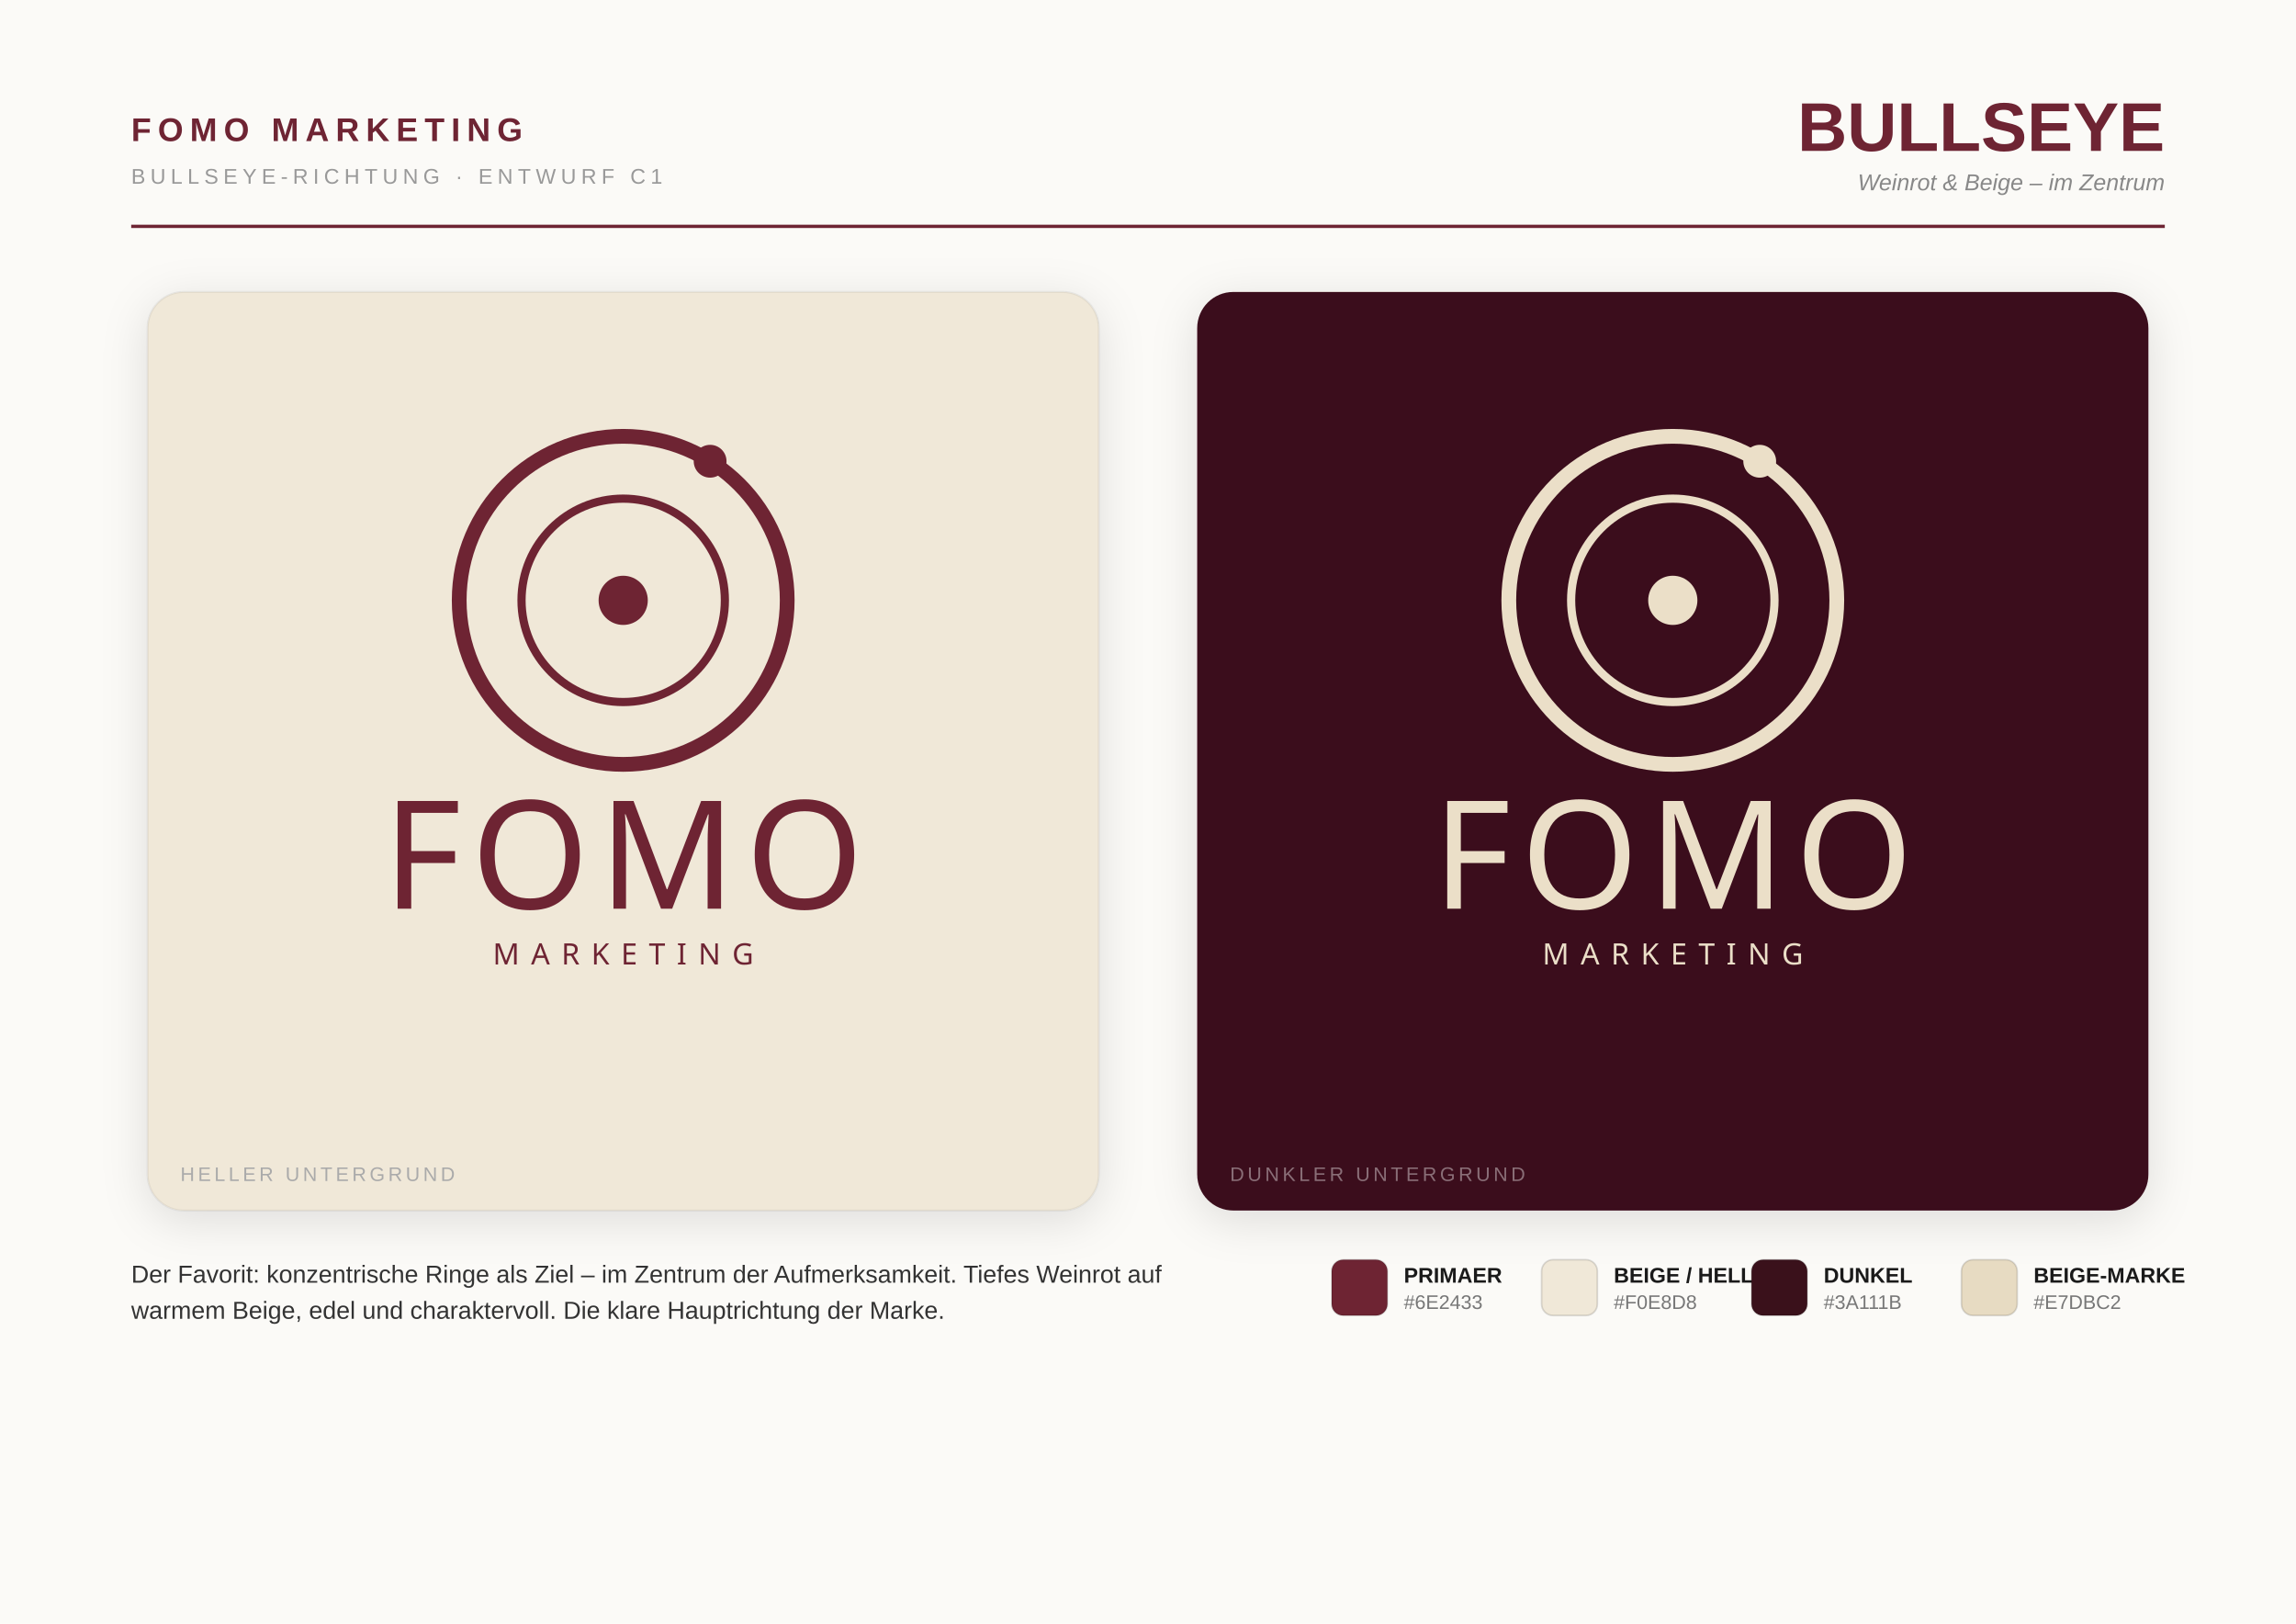
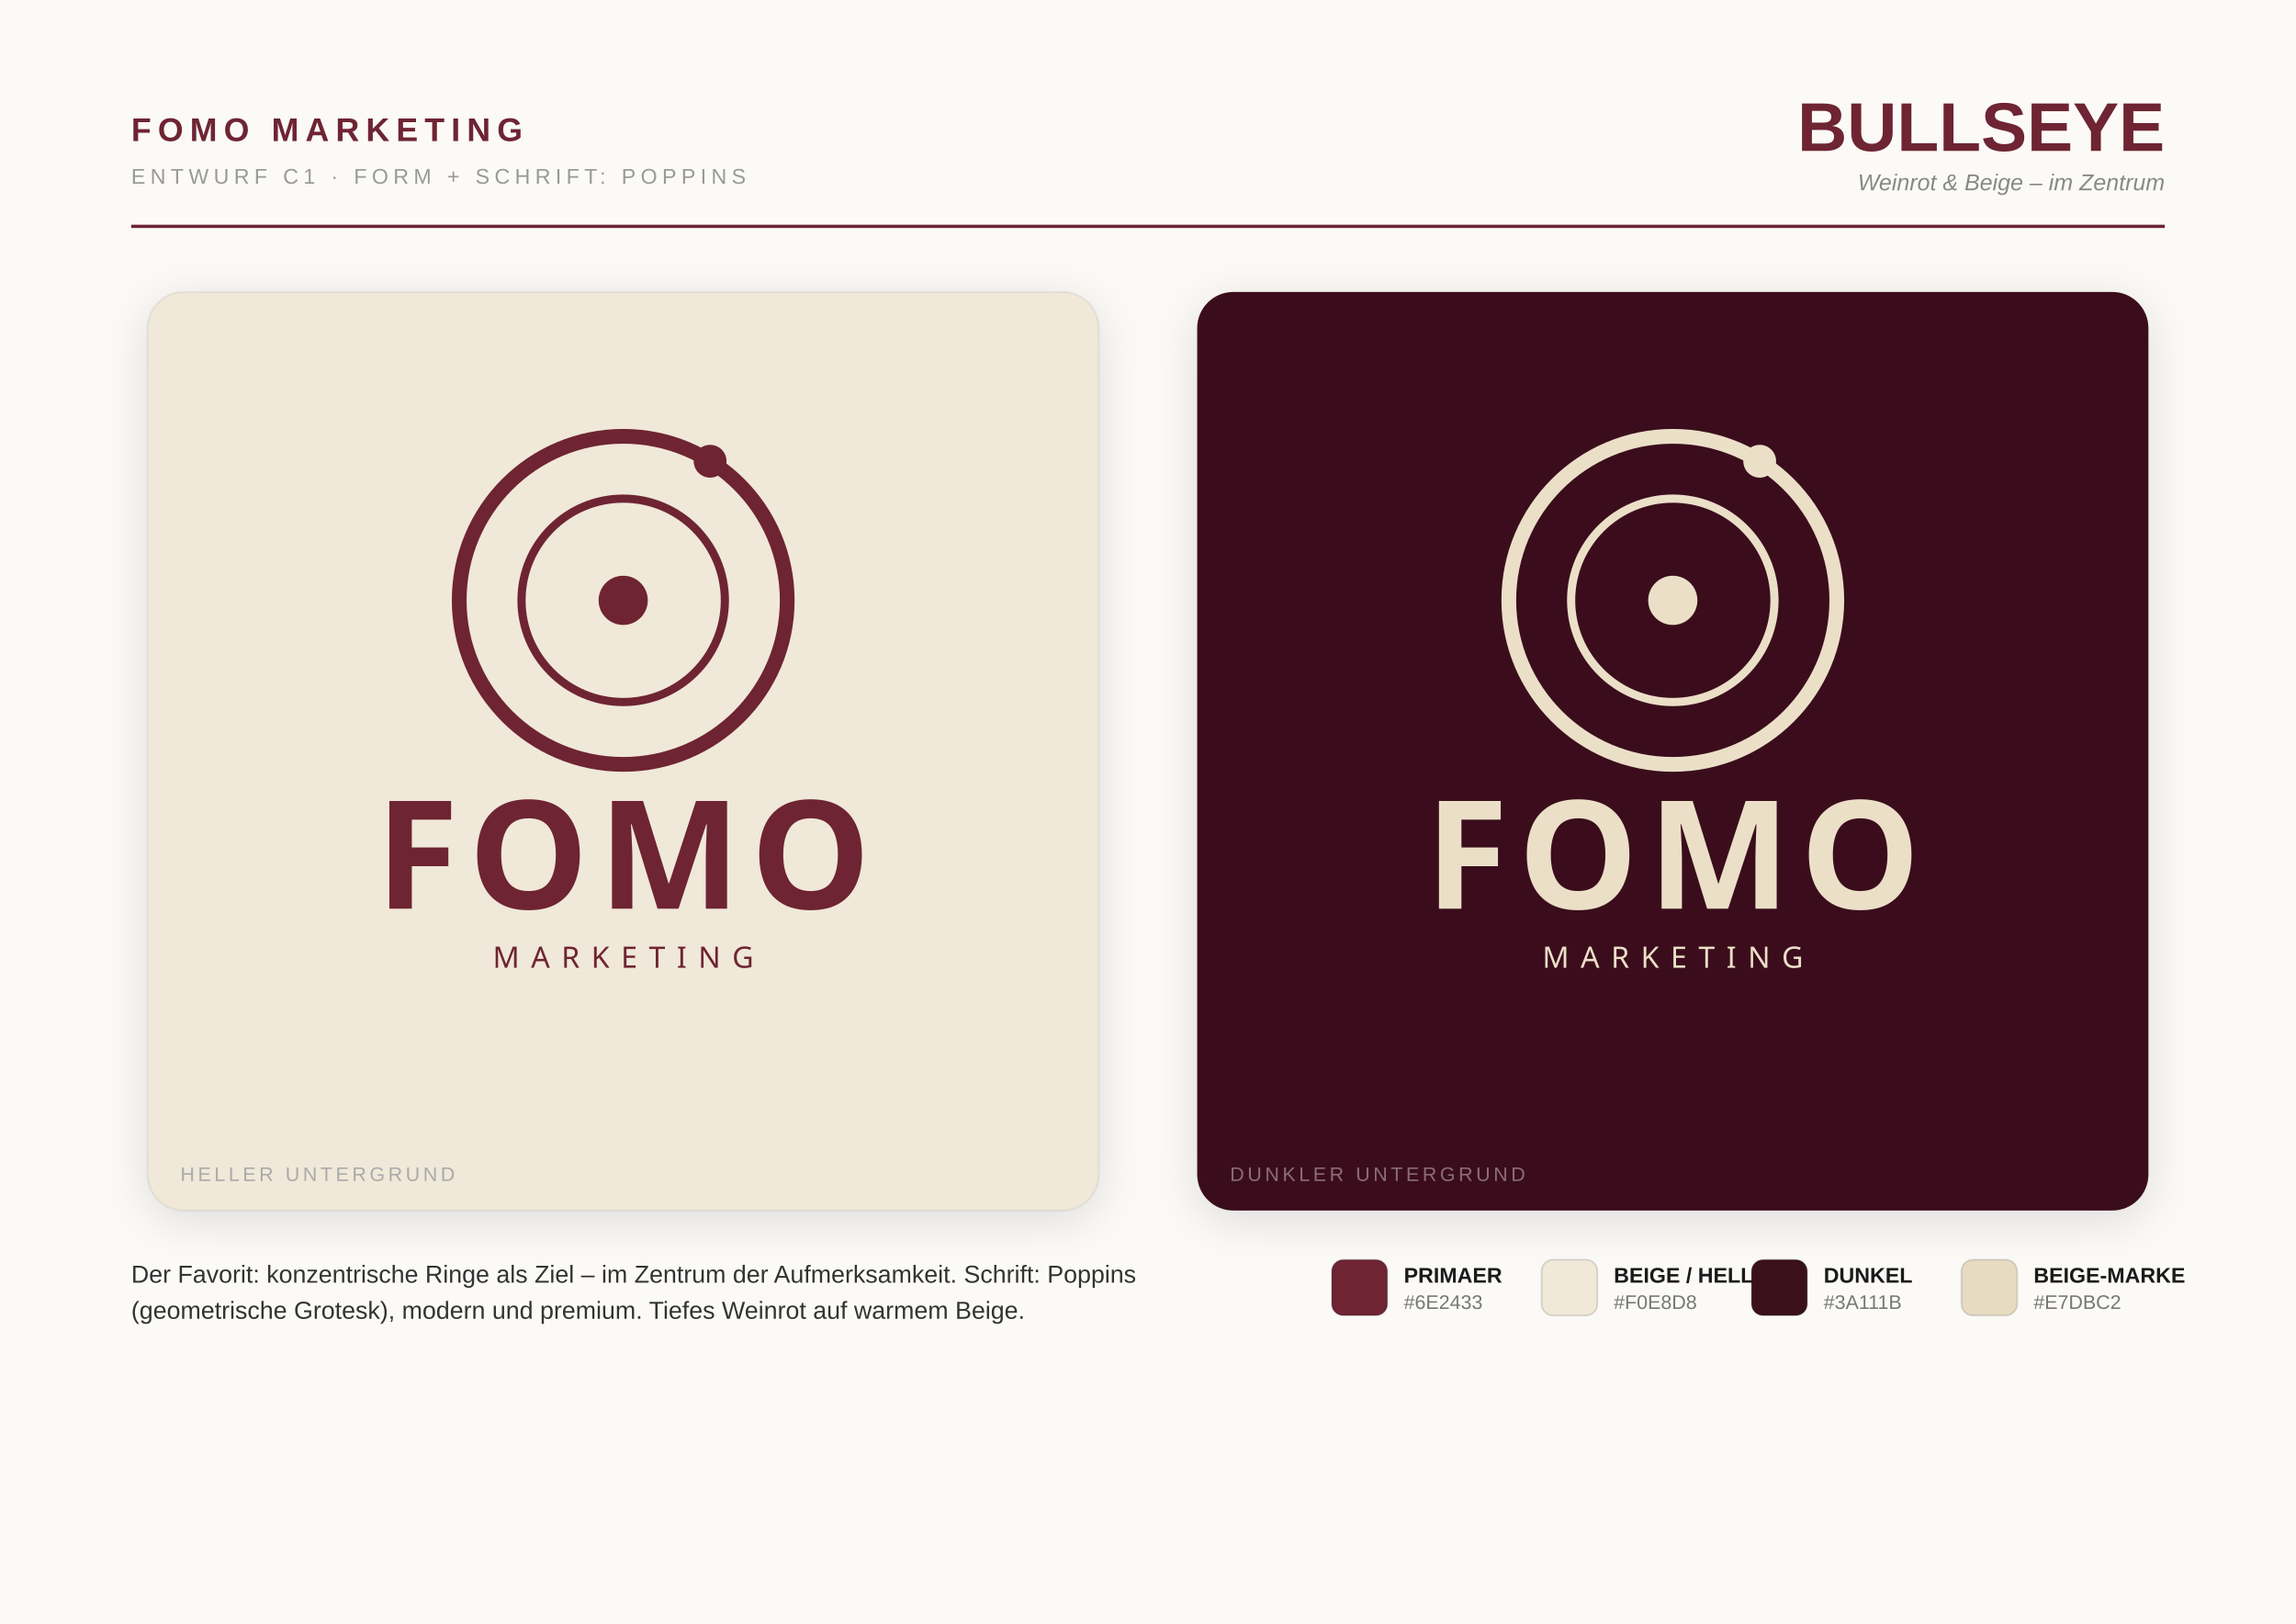
<svg xmlns="http://www.w3.org/2000/svg" width="1400" height="990" viewBox="0 0 1400 990">
  <defs>
    <filter id="soft" x="-20%" y="-20%" width="140%" height="140%">
      <feDropShadow dx="0" dy="6" stdDeviation="14" flood-color="#000" flood-opacity="0.12" />
    </filter>
  </defs>
  <rect width="1400" height="990" fill="#FBFAF7" />
  <text x="80" y="86" font-family="Liberation Sans, Arial, DejaVu Sans, sans-serif" font-size="20" font-weight="800" letter-spacing="4" fill="#6E2433">FOMO MARKETING</text>
-   <text x="80" y="112" font-family="Liberation Sans, Arial, DejaVu Sans, sans-serif" font-size="13" letter-spacing="3" fill="#999">BULLSEYE-RICHTUNG · ENTWURF C1</text>
+   <text x="80" y="112" font-family="Liberation Sans, Arial, DejaVu Sans, sans-serif" font-size="13" letter-spacing="3" fill="#999">ENTWURF C1 · FORM + SCHRIFT: POPPINS</text>
  <text x="1320" y="92" font-family="Liberation Sans, Arial, DejaVu Sans, sans-serif" font-size="42" font-weight="800" text-anchor="end" fill="#6E2433">BULLSEYE</text>
  <text x="1320" y="116" font-family="Liberation Sans, Arial, DejaVu Sans, sans-serif" font-size="14" font-style="italic" text-anchor="end" fill="#888">Weinrot &amp; Beige – im Zentrum</text>
  <line x1="80" y1="138" x2="1320" y2="138" stroke="#6E2433" stroke-width="2" />
  <rect x="90" y="178" width="580" height="560" rx="22" fill="#F0E8D8" stroke="#0000000f" stroke-width="1.2" filter="url(#soft)" />
  <rect x="730" y="178" width="580" height="560" rx="22" fill="#3A111B" filter="url(#soft)" />
  <g transform="translate(380.0 366.0) scale(1.0) translate(-380.0 -458.0)">
    <circle cx="380.0" cy="458.0" r="100.0" fill="none" stroke="#6E2433" stroke-width="9.0" />
    <circle cx="380.0" cy="458.0" r="62.0" fill="none" stroke="#6E2433" stroke-width="5.0" />
    <circle cx="380.0" cy="458.0" r="15.0" fill="#6E2433" />
    <circle cx="433.0" cy="373.2" r="10.0" fill="#6E2433" />
  </g>
-   <text x="380.0" y="554.0" font-family="Poppins SemiBold" font-size="92.0" letter-spacing="6.00" text-anchor="middle" fill="#6E2433">FOMO</text>
-   <text x="380.0" y="588.0" font-family="Poppins Medium" font-size="18.0" letter-spacing="7.00" text-anchor="middle" fill="#6E2433">MARKETING</text>
+   <text x="380.0" y="554.0" font-family="Poppins SemiBold" font-weight="600" font-size="92.0" letter-spacing="6.00" text-anchor="middle" fill="#6E2433">FOMO</text>
+   <text x="380.0" y="590.0" font-family="Poppins Medium" font-size="18.0" letter-spacing="7.00" text-anchor="middle" fill="#6E2433">MARKETING</text>
  <g transform="translate(1020.0 366.0) scale(1.0) translate(-1020.0 -458.0)">
    <circle cx="1020.0" cy="458.0" r="100.0" fill="none" stroke="#EBDFC8" stroke-width="9.0" />
    <circle cx="1020.0" cy="458.0" r="62.0" fill="none" stroke="#EBDFC8" stroke-width="5.0" />
    <circle cx="1020.0" cy="458.0" r="15.0" fill="#EBDFC8" />
    <circle cx="1073.0" cy="373.2" r="10.0" fill="#EBDFC8" />
  </g>
-   <text x="1020.0" y="554.0" font-family="Poppins SemiBold" font-size="92.0" letter-spacing="6.00" text-anchor="middle" fill="#EBDFC8">FOMO</text>
-   <text x="1020.0" y="588.0" font-family="Poppins Medium" font-size="18.0" letter-spacing="7.00" text-anchor="middle" fill="#EBDFC8">MARKETING</text>
+   <text x="1020.0" y="554.0" font-family="Poppins SemiBold" font-weight="600" font-size="92.0" letter-spacing="6.00" text-anchor="middle" fill="#EBDFC8">FOMO</text>
+   <text x="1020.0" y="590.0" font-family="Poppins Medium" font-size="18.0" letter-spacing="7.00" text-anchor="middle" fill="#EBDFC8">MARKETING</text>
  <text x="110" y="720" font-family="Liberation Sans, Arial, DejaVu Sans, sans-serif" font-size="12" letter-spacing="2" fill="#aaa">HELLER UNTERGRUND</text>
  <text x="750" y="720" font-family="Liberation Sans, Arial, DejaVu Sans, sans-serif" font-size="12" letter-spacing="2" fill="#ffffff66">DUNKLER UNTERGRUND</text>
-   <text x="80" y="782" font-family="Liberation Sans, Arial, DejaVu Sans, sans-serif" font-size="15" fill="#333">Der Favorit: konzentrische Ringe als Ziel – im Zentrum der Aufmerksamkeit. Tiefes Weinrot auf</text>
-   <text x="80" y="804" font-family="Liberation Sans, Arial, DejaVu Sans, sans-serif" font-size="15" fill="#333">warmem Beige, edel und charaktervoll. Die klare Hauptrichtung der Marke.</text>
+   <text x="80" y="782" font-family="Liberation Sans, Arial, DejaVu Sans, sans-serif" font-size="15" fill="#333">Der Favorit: konzentrische Ringe als Ziel – im Zentrum der Aufmerksamkeit. Schrift: Poppins</text>
+   <text x="80" y="804" font-family="Liberation Sans, Arial, DejaVu Sans, sans-serif" font-size="15" fill="#333">(geometrische Grotesk), modern und premium. Tiefes Weinrot auf warmem Beige.</text>
  <rect x="812" y="768" width="34" height="34" rx="7" fill="#6E2433" stroke="#00000022" stroke-width="1" />
  <text x="856" y="782" font-family="Liberation Sans, Arial, DejaVu Sans, sans-serif" font-size="13" font-weight="700" fill="#1a1a1a">PRIMAER</text>
  <text x="856" y="798" font-family="Liberation Sans, Arial, DejaVu Sans, sans-serif" font-size="12" fill="#777">#6E2433</text>
  <rect x="940" y="768" width="34" height="34" rx="7" fill="#F0E8D8" stroke="#00000022" stroke-width="1" />
  <text x="984" y="782" font-family="Liberation Sans, Arial, DejaVu Sans, sans-serif" font-size="13" font-weight="700" fill="#1a1a1a">BEIGE / HELL</text>
  <text x="984" y="798" font-family="Liberation Sans, Arial, DejaVu Sans, sans-serif" font-size="12" fill="#777">#F0E8D8</text>
  <rect x="1068" y="768" width="34" height="34" rx="7" fill="#3A111B" stroke="#00000022" stroke-width="1" />
  <text x="1112" y="782" font-family="Liberation Sans, Arial, DejaVu Sans, sans-serif" font-size="13" font-weight="700" fill="#1a1a1a">DUNKEL</text>
  <text x="1112" y="798" font-family="Liberation Sans, Arial, DejaVu Sans, sans-serif" font-size="12" fill="#777">#3A111B</text>
  <rect x="1196" y="768" width="34" height="34" rx="7" fill="#E7DBC2" stroke="#00000022" stroke-width="1" />
  <text x="1240" y="782" font-family="Liberation Sans, Arial, DejaVu Sans, sans-serif" font-size="13" font-weight="700" fill="#1a1a1a">BEIGE-MARKE</text>
  <text x="1240" y="798" font-family="Liberation Sans, Arial, DejaVu Sans, sans-serif" font-size="12" fill="#777">#E7DBC2</text>
</svg>
